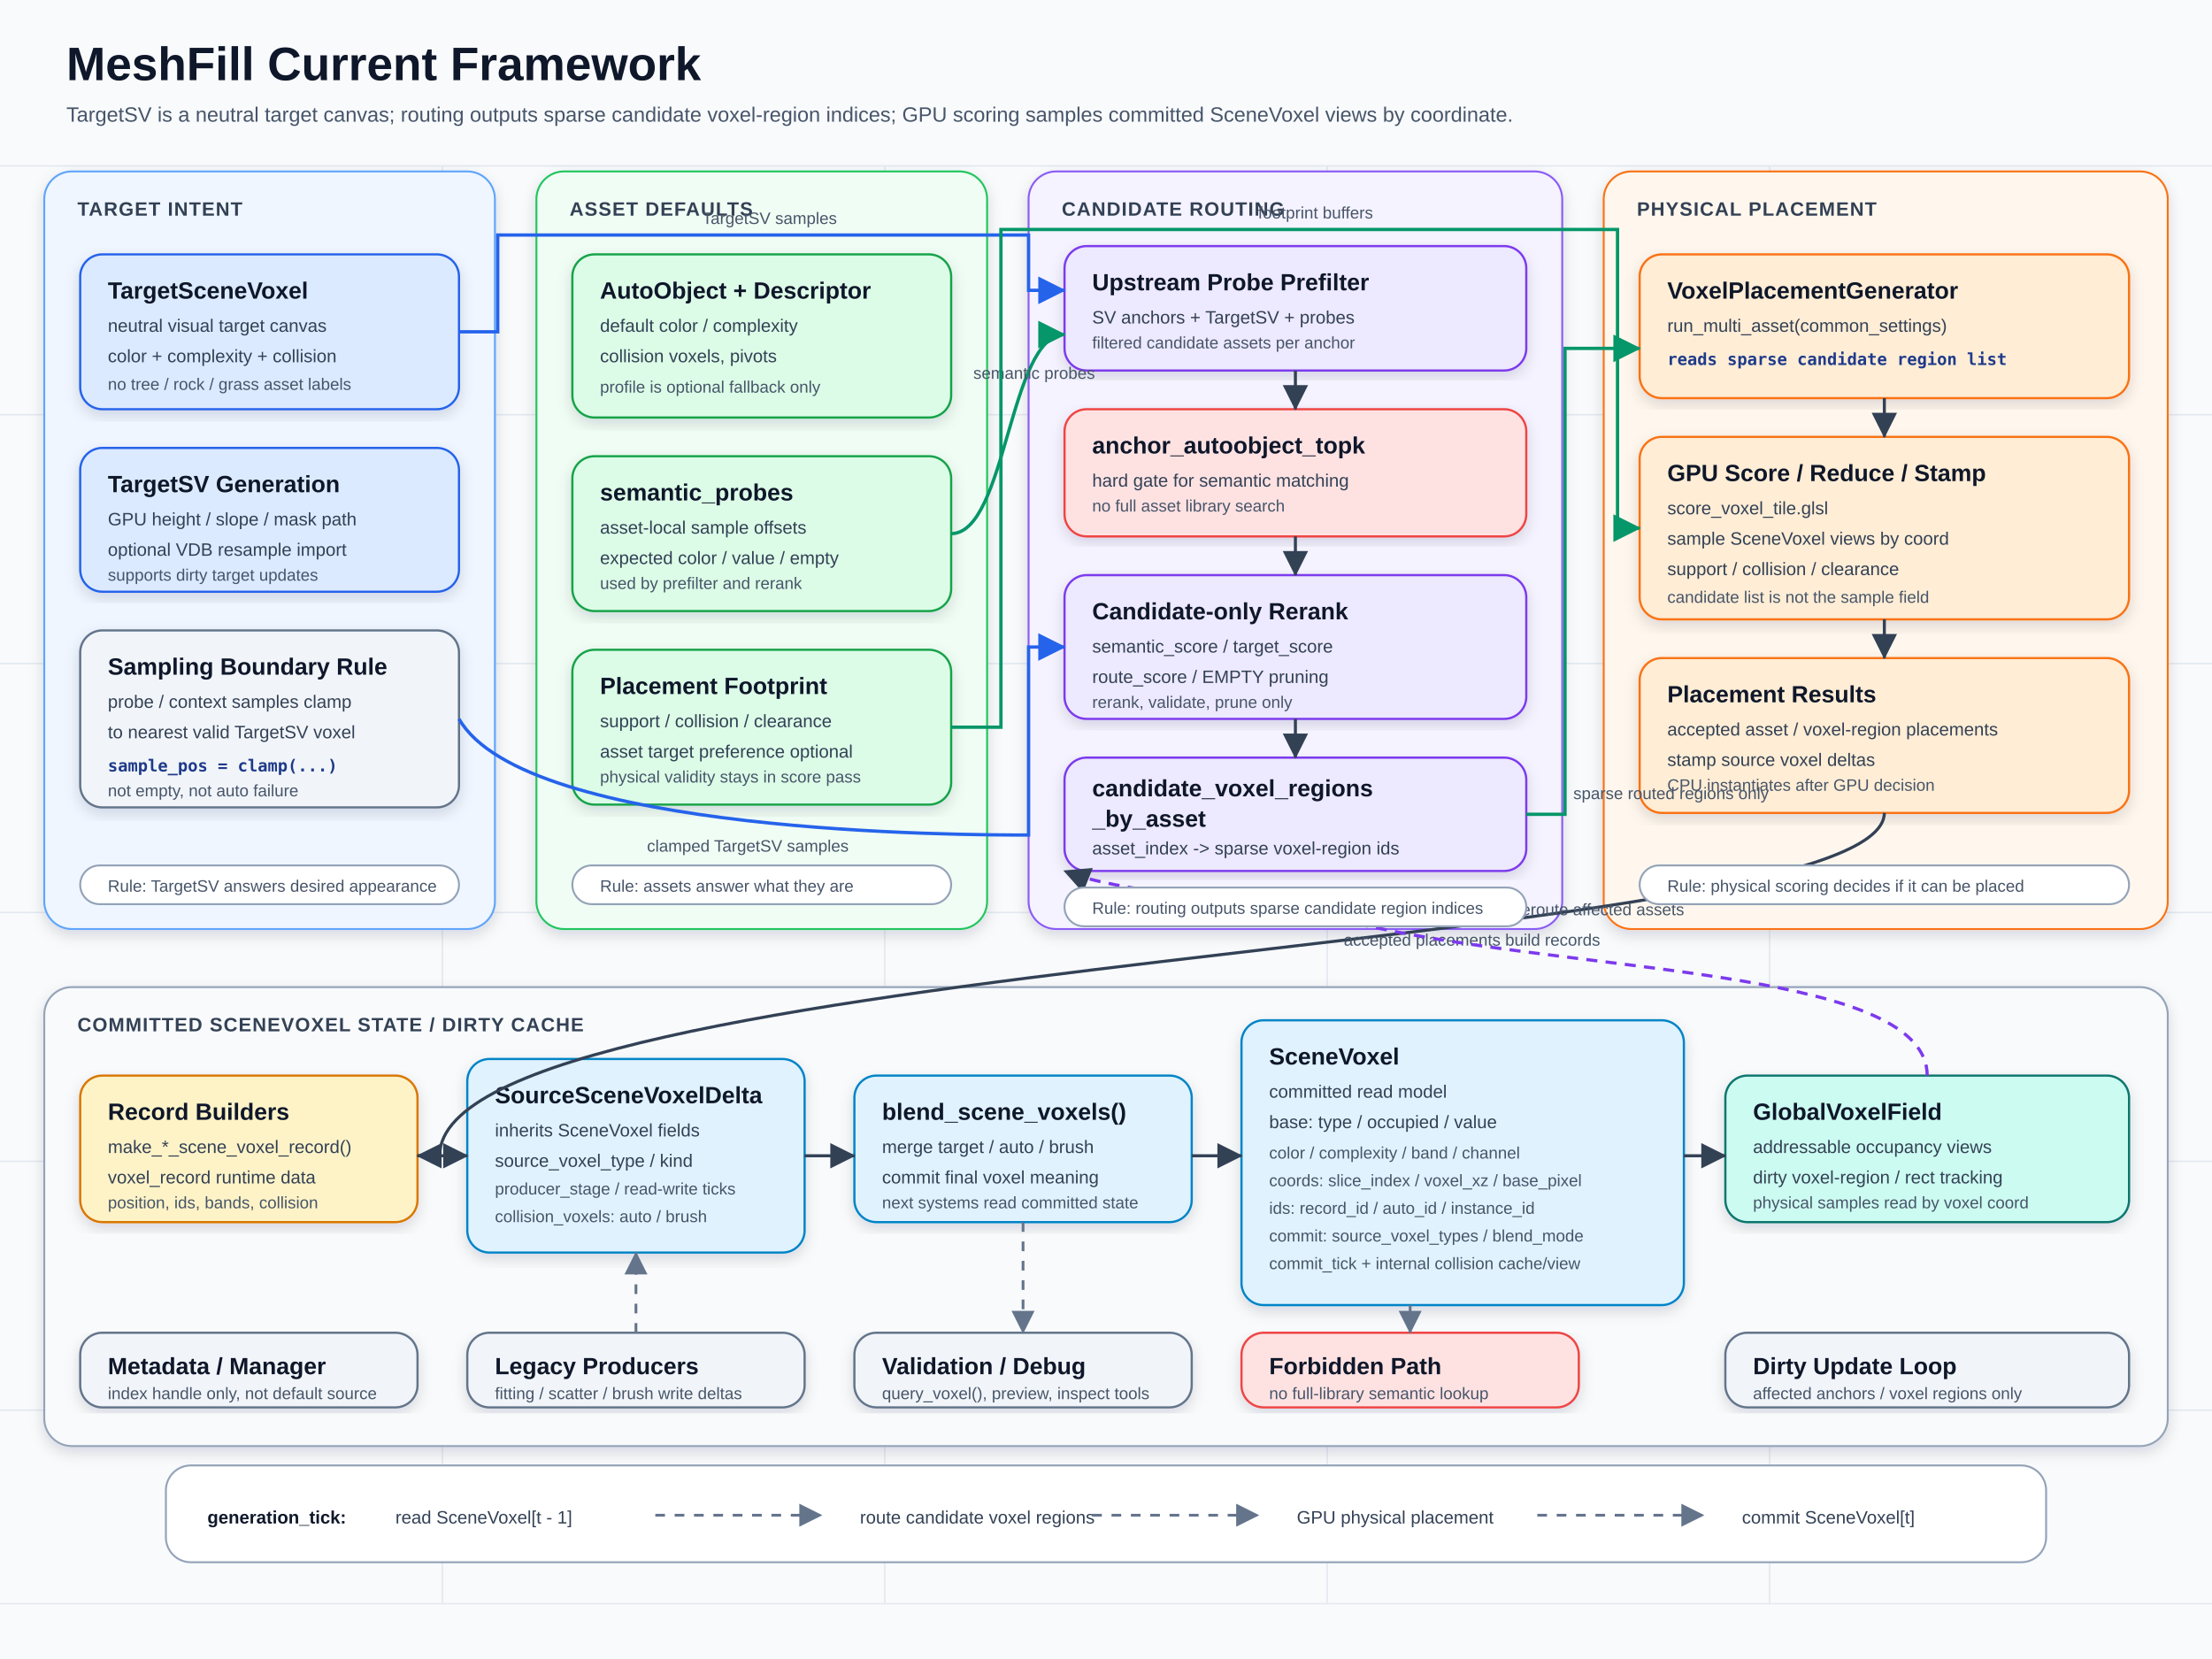
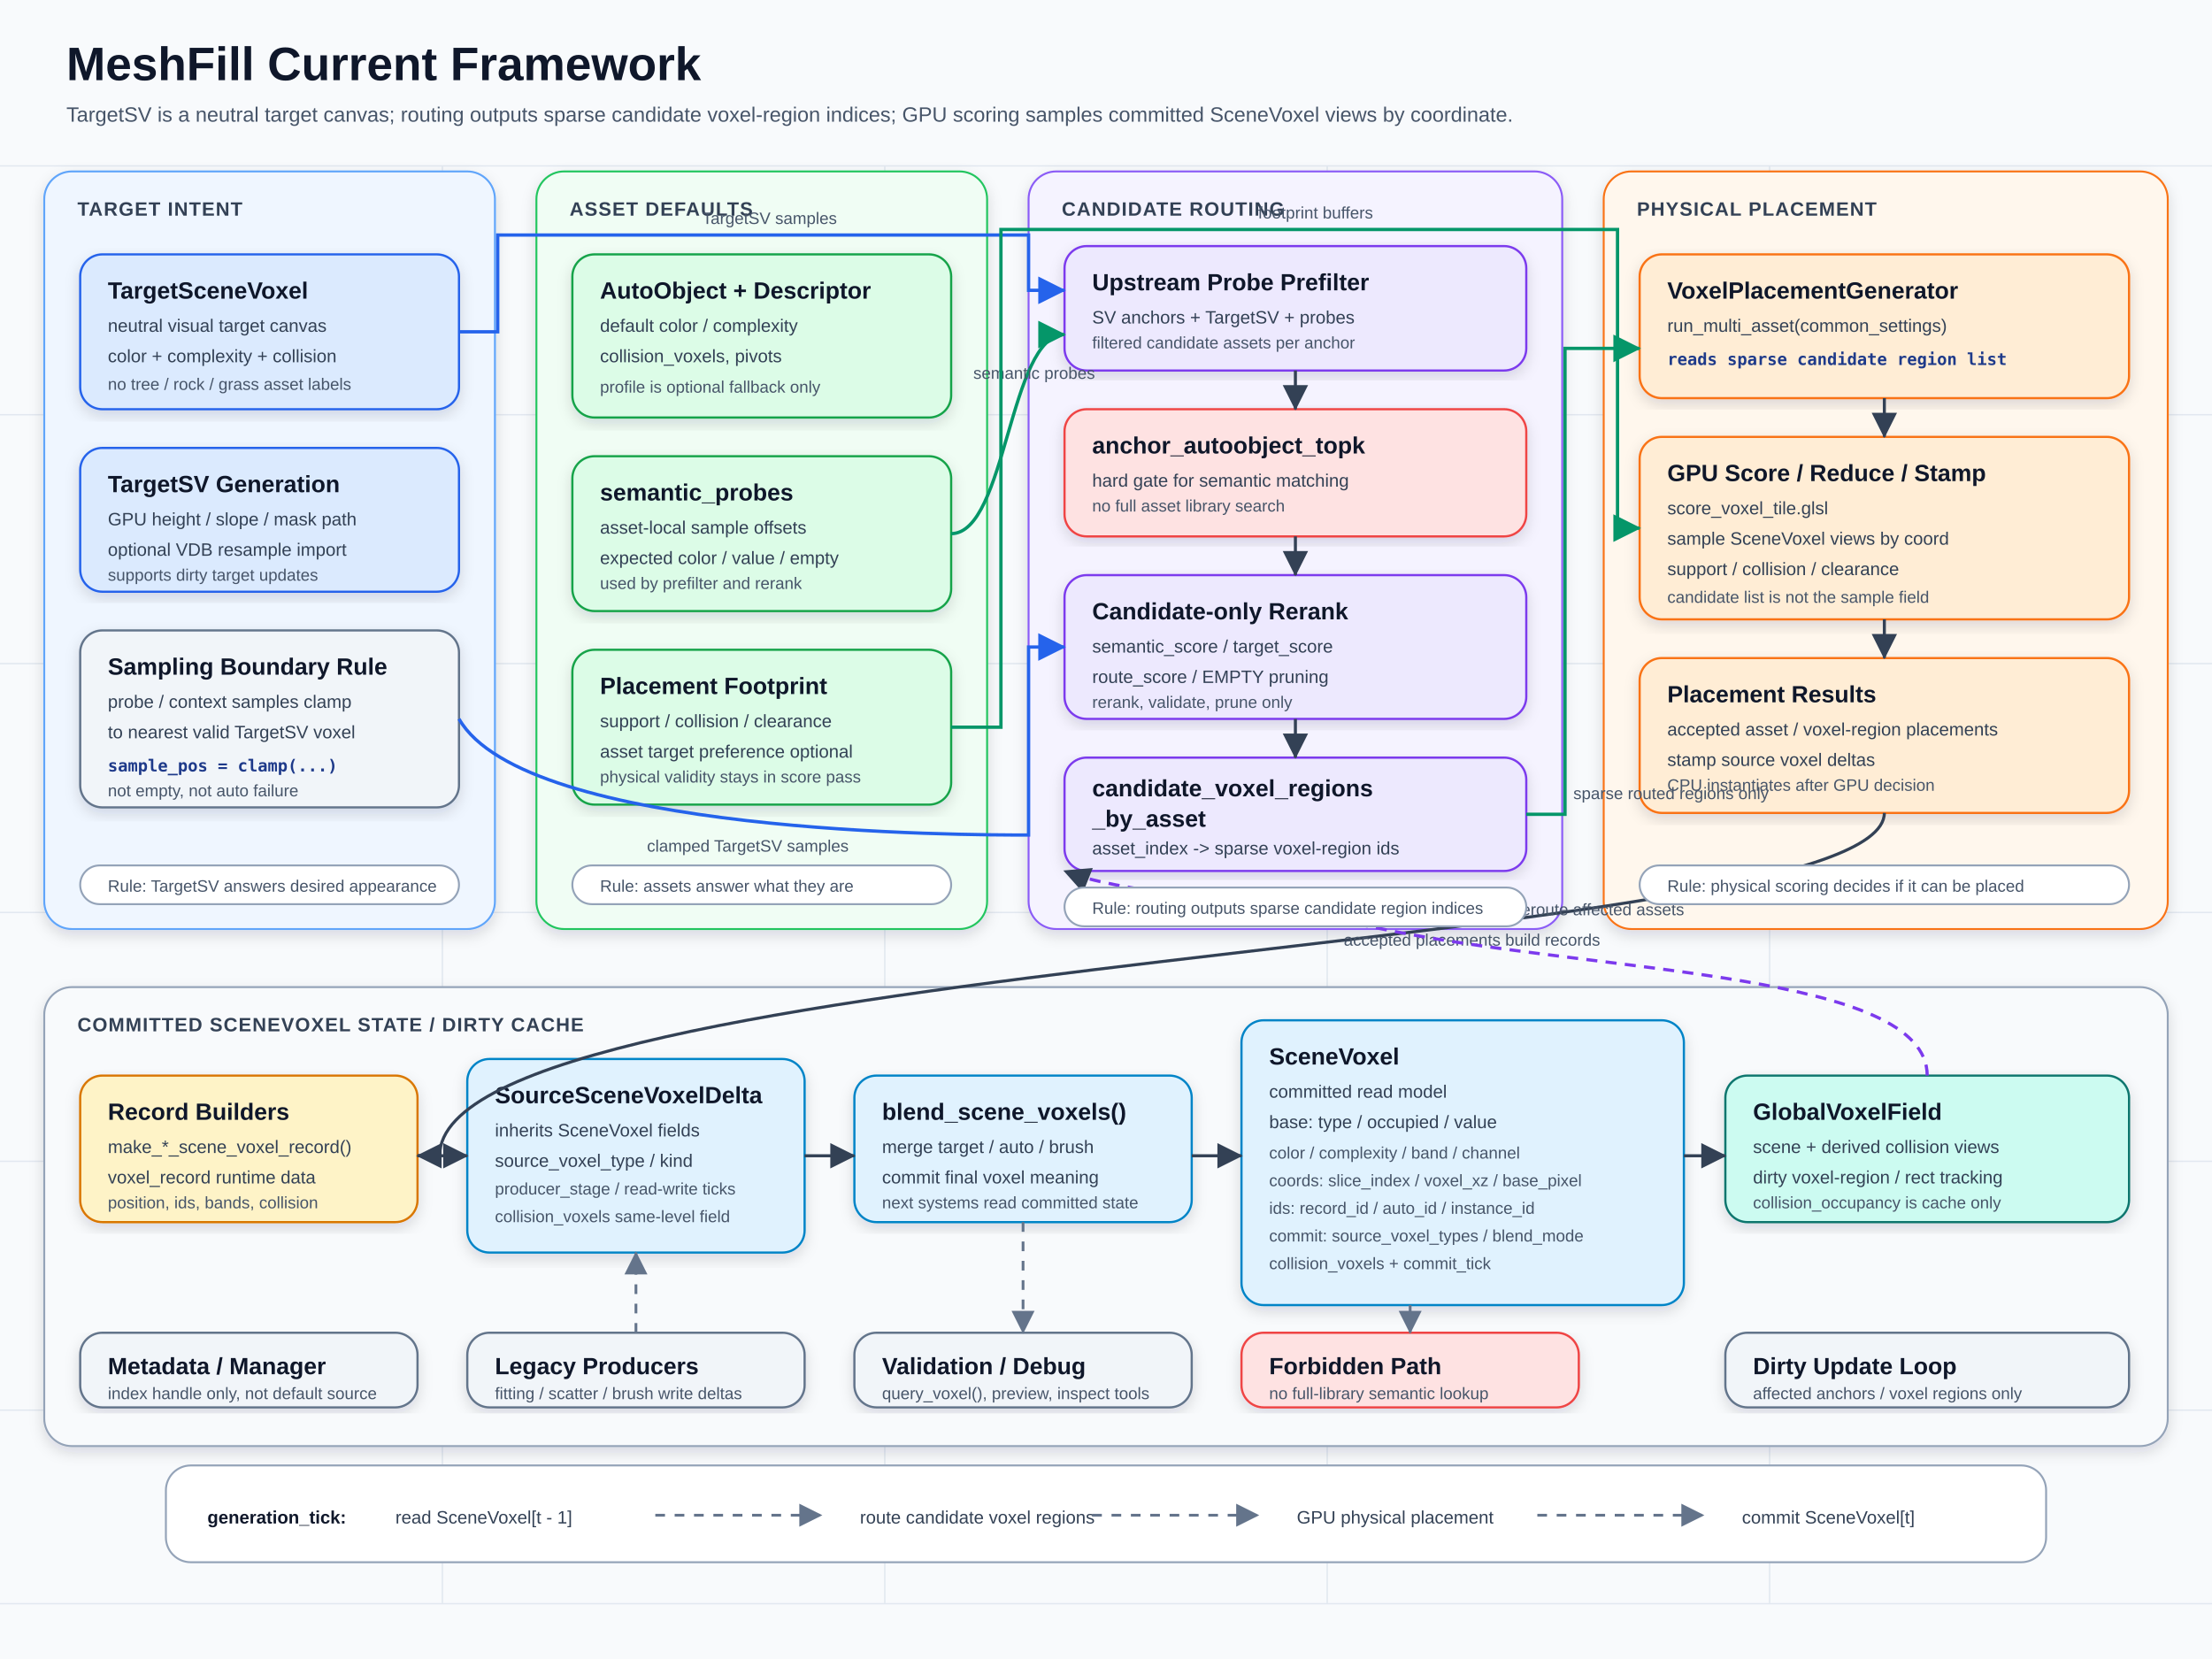
<svg xmlns="http://www.w3.org/2000/svg" width="1600" height="1200" viewBox="0 0 1600 1200" role="img" aria-labelledby="title desc">
  <defs>
    <marker id="arrow" viewBox="0 0 12 12" refX="10.5" refY="6" markerWidth="10" markerHeight="10" orient="auto">
      <path d="M1,1 L11,6 L1,11 Z" fill="#334155" />
    </marker>
    <marker id="arrow-blue" viewBox="0 0 12 12" refX="10.5" refY="6" markerWidth="10" markerHeight="10" orient="auto">
      <path d="M1,1 L11,6 L1,11 Z" fill="#2563eb" />
    </marker>
    <marker id="arrow-green" viewBox="0 0 12 12" refX="10.5" refY="6" markerWidth="10" markerHeight="10" orient="auto">
      <path d="M1,1 L11,6 L1,11 Z" fill="#059669" />
    </marker>
    <marker id="arrow-soft" viewBox="0 0 12 12" refX="10.5" refY="6" markerWidth="10" markerHeight="10" orient="auto">
      <path d="M1,1 L11,6 L1,11 Z" fill="#64748b" />
    </marker>
    <filter id="shadow" x="-8%" y="-8%" width="116%" height="116%">
      <feDropShadow dx="0" dy="4" stdDeviation="5" flood-color="#0f172a" flood-opacity="0.14" />
    </filter>
    <style>
      .bg { fill: #f8fafc; }
      .grid { stroke: #e2e8f0; stroke-width: 1; }
      .title { fill: #0f172a; font: 700 34px "Microsoft YaHei", "Segoe UI", Arial, sans-serif; }
      .subtitle { fill: #475569; font: 15px "Microsoft YaHei", "Segoe UI", Arial, sans-serif; }
      .band-title { fill: #334155; font: 700 14px "Microsoft YaHei", "Segoe UI", Arial, sans-serif; letter-spacing: .05em; }
      .label { fill: #0f172a; font: 700 17px "Microsoft YaHei", "Segoe UI", Arial, sans-serif; }
      .small { fill: #334155; font: 13px "Microsoft YaHei", "Segoe UI", Arial, sans-serif; }
      .tiny { fill: #475569; font: 12px "Microsoft YaHei", "Segoe UI", Arial, sans-serif; }
      .mono { fill: #1e3a8a; font: 700 12px Consolas, "Cascadia Mono", monospace; }
      .pill-text { fill: #0f172a; font: 700 13px "Microsoft YaHei", "Segoe UI", Arial, sans-serif; }
      .band { fill: #ffffff; stroke: #dbe3ef; stroke-width: 1.2; filter: url(#shadow); }
      .target-band { fill: #eff6ff; stroke: #60a5fa; stroke-width: 1.4; }
      .asset-band { fill: #f0fdf4; stroke: #22c55e; stroke-width: 1.4; }
      .route-band { fill: #f5f3ff; stroke: #8b5cf6; stroke-width: 1.4; }
      .place-band { fill: #fff7ed; stroke: #f97316; stroke-width: 1.4; }
      .state-band { fill: #f8fafc; stroke: #94a3b8; stroke-width: 1.4; }
      .node { stroke-width: 1.6; filter: url(#shadow); }
      .target { fill: #dbeafe; stroke: #2563eb; }
      .asset { fill: #dcfce7; stroke: #16a34a; }
      .route { fill: #ede9fe; stroke: #7c3aed; }
      .hardgate { fill: #fee2e2; stroke: #ef4444; }
      .placement { fill: #ffedd5; stroke: #f97316; }
      .state { fill: #e0f2fe; stroke: #0284c7; }
      .cache { fill: #ccfbf1; stroke: #0f766e; }
      .record { fill: #fef3c7; stroke: #d97706; }
      .support { fill: #f1f5f9; stroke: #64748b; }
      .tick { fill: #ffffff; stroke: #94a3b8; stroke-width: 1.4; }
      .edge { stroke: #334155; stroke-width: 2.2; fill: none; marker-end: url(#arrow); }
      .edge-blue { stroke: #2563eb; stroke-width: 2.4; fill: none; marker-end: url(#arrow-blue); }
      .edge-green { stroke: #059669; stroke-width: 2.4; fill: none; marker-end: url(#arrow-green); }
      .edge-soft { stroke: #64748b; stroke-width: 2; fill: none; marker-end: url(#arrow-soft); stroke-dasharray: 7 7; }
      .edge-loop { stroke: #7c3aed; stroke-width: 2.3; fill: none; marker-end: url(#arrow); stroke-dasharray: 8 6; }
    </style>
  </defs>
  <rect class="bg" width="1600" height="1200" />
  <path class="grid" d="M0 120H1600M0 300H1600M0 480H1600M0 660H1600M0 840H1600M0 1020H1600M0 1160H1600" />
  <path class="grid" d="M320 120V1160M640 120V1160M960 120V1160M1280 120V1160" />
  <text class="title" x="48" y="58">MeshFill Current Framework</text>
  <text class="subtitle" x="48" y="88">TargetSV is a neutral target canvas; routing outputs sparse candidate voxel-region indices; GPU scoring samples committed SceneVoxel views by coordinate.</text>
  <rect class="band target-band" x="32" y="124" width="326" height="548" rx="20" ry="20" />
  <rect class="band asset-band" x="388" y="124" width="326" height="548" rx="20" ry="20" />
  <rect class="band route-band" x="744" y="124" width="386" height="548" rx="20" ry="20" />
  <rect class="band place-band" x="1160" y="124" width="408" height="548" rx="20" ry="20" />
  <rect class="band state-band" x="32" y="714" width="1536" height="332" rx="20" ry="20" />
  <text class="band-title" x="56" y="156">TARGET INTENT</text>
  <text class="band-title" x="412" y="156">ASSET DEFAULTS</text>
  <text class="band-title" x="768" y="156">CANDIDATE ROUTING</text>
  <text class="band-title" x="1184" y="156">PHYSICAL PLACEMENT</text>
  <text class="band-title" x="56" y="746">COMMITTED SCENEVOXEL STATE / DIRTY CACHE</text>
  <rect class="node target" x="58" y="184" width="274" height="112" rx="16" ry="16" />
  <text class="label" x="78" y="216">TargetSceneVoxel</text>
  <text class="small" x="78" y="240">neutral visual target canvas</text>
  <text class="small" x="78" y="262">color + complexity + collision</text>
  <text class="tiny" x="78" y="282">no tree / rock / grass asset labels</text>
  <rect class="node target" x="58" y="324" width="274" height="104" rx="16" ry="16" />
  <text class="label" x="78" y="356">TargetSV Generation</text>
  <text class="small" x="78" y="380">GPU height / slope / mask path</text>
  <text class="small" x="78" y="402">optional VDB resample import</text>
  <text class="tiny" x="78" y="420">supports dirty target updates</text>
  <rect class="node support" x="58" y="456" width="274" height="128" rx="16" ry="16" />
  <text class="label" x="78" y="488">Sampling Boundary Rule</text>
  <text class="small" x="78" y="512">probe / context samples clamp</text>
  <text class="small" x="78" y="534">to nearest valid TargetSV voxel</text>
  <text class="mono" x="78" y="558">sample_pos = clamp(...)</text>
  <text class="tiny" x="78" y="576">not empty, not auto failure</text>
  <rect class="node asset" x="414" y="184" width="274" height="118" rx="16" ry="16" />
  <text class="label" x="434" y="216">AutoObject + Descriptor</text>
  <text class="small" x="434" y="240">default color / complexity</text>
-   <text class="small" x="434" y="262">collision voxels, pivots</text>
+   <text class="small" x="434" y="262">collision_voxels, pivots</text>
  <text class="tiny" x="434" y="284">profile is optional fallback only</text>
  <rect class="node asset" x="414" y="330" width="274" height="112" rx="16" ry="16" />
  <text class="label" x="434" y="362">semantic_probes</text>
  <text class="small" x="434" y="386">asset-local sample offsets</text>
  <text class="small" x="434" y="408">expected color / value / empty</text>
  <text class="tiny" x="434" y="426">used by prefilter and rerank</text>
  <rect class="node asset" x="414" y="470" width="274" height="112" rx="16" ry="16" />
  <text class="label" x="434" y="502">Placement Footprint</text>
  <text class="small" x="434" y="526">support / collision / clearance</text>
  <text class="small" x="434" y="548">asset target preference optional</text>
  <text class="tiny" x="434" y="566">physical validity stays in score pass</text>
  <rect class="node route" x="770" y="178" width="334" height="90" rx="16" ry="16" />
  <text class="label" x="790" y="210">Upstream Probe Prefilter</text>
  <text class="small" x="790" y="234">SV anchors + TargetSV + probes</text>
  <text class="tiny" x="790" y="252">filtered candidate assets per anchor</text>
  <rect class="node hardgate" x="770" y="296" width="334" height="92" rx="16" ry="16" />
  <text class="label" x="790" y="328">anchor_autoobject_topk</text>
  <text class="small" x="790" y="352">hard gate for semantic matching</text>
  <text class="tiny" x="790" y="370">no full asset library search</text>
  <rect class="node route" x="770" y="416" width="334" height="104" rx="16" ry="16" />
  <text class="label" x="790" y="448">Candidate-only Rerank</text>
  <text class="small" x="790" y="472">semantic_score / target_score</text>
  <text class="small" x="790" y="494">route_score / EMPTY pruning</text>
  <text class="tiny" x="790" y="512">rerank, validate, prune only</text>
  <rect class="node route" x="770" y="548" width="334" height="82" rx="16" ry="16" />
  <text class="label" x="790" y="576">candidate_voxel_regions</text>
  <text class="label" x="790" y="598">_by_asset</text>
  <text class="small" x="790" y="618">asset_index -&gt; sparse voxel-region ids</text>
  <rect class="node placement" x="1186" y="184" width="354" height="104" rx="16" ry="16" />
  <text class="label" x="1206" y="216">VoxelPlacementGenerator</text>
  <text class="small" x="1206" y="240">run_multi_asset(common_settings)</text>
  <text class="mono" x="1206" y="264">reads sparse candidate region list</text>
  <rect class="node placement" x="1186" y="316" width="354" height="132" rx="16" ry="16" />
  <text class="label" x="1206" y="348">GPU Score / Reduce / Stamp</text>
  <text class="small" x="1206" y="372">score_voxel_tile.glsl</text>
  <text class="small" x="1206" y="394">sample SceneVoxel views by coord</text>
  <text class="small" x="1206" y="416">support / collision / clearance</text>
  <text class="tiny" x="1206" y="436">candidate list is not the sample field</text>
  <rect class="node placement" x="1186" y="476" width="354" height="112" rx="16" ry="16" />
  <text class="label" x="1206" y="508">Placement Results</text>
  <text class="small" x="1206" y="532">accepted asset / voxel-region placements</text>
  <text class="small" x="1206" y="554">stamp source voxel deltas</text>
  <text class="tiny" x="1206" y="572">CPU instantiates after GPU decision</text>
  <path class="edge-blue" d="M332 240 H360 V170 H744 V210 H770" />
  <text class="tiny" x="508" y="162">TargetSV samples</text>
  <path class="edge-blue" d="M332 520 C380 604 700 604 744 604 L744 468 L770 468" />
  <text class="tiny" x="468" y="616">clamped TargetSV samples</text>
  <path class="edge-green" d="M688 386 C728 386 730 242 770 242" />
  <text class="tiny" x="704" y="274">semantic probes</text>
  <path class="edge-green" d="M688 526 L724 526 L724 166 L1170 166 L1170 382 L1186 382" />
  <text class="tiny" x="910" y="158">footprint buffers</text>
  <path class="edge" d="M937 268 V296" />
  <path class="edge" d="M937 388 V416" />
  <path class="edge" d="M937 520 V548" />
  <path class="edge-green" d="M1104 589 L1132 589 L1132 252 L1186 252" />
  <text class="tiny" x="1138" y="578">sparse routed regions only</text>
  <path class="edge" d="M1363 288 V316" />
  <path class="edge" d="M1363 448 V476" />
  <rect class="node record" x="58" y="778" width="244" height="106" rx="16" ry="16" />
  <text class="label" x="78" y="810">Record Builders</text>
  <text class="small" x="78" y="834">make_*_scene_voxel_record()</text>
  <text class="small" x="78" y="856">voxel_record runtime data</text>
  <text class="tiny" x="78" y="874">position, ids, bands, collision</text>
  <rect class="node state" x="338" y="766" width="244" height="140" rx="16" ry="16" />
  <text class="label" x="358" y="798">SourceSceneVoxelDelta</text>
  <text class="small" x="358" y="822">inherits SceneVoxel fields</text>
  <text class="small" x="358" y="844">source_voxel_type / kind</text>
  <text class="tiny" x="358" y="864">producer_stage / read-write ticks</text>
-   <text class="tiny" x="358" y="884">collision_voxels: auto / brush</text>
+   <text class="tiny" x="358" y="884">collision_voxels same-level field</text>
  <rect class="node state" x="618" y="778" width="244" height="106" rx="16" ry="16" />
  <text class="label" x="638" y="810">blend_scene_voxels()</text>
  <text class="small" x="638" y="834">merge target / auto / brush</text>
  <text class="small" x="638" y="856">commit final voxel meaning</text>
  <text class="tiny" x="638" y="874">next systems read committed state</text>
  <rect class="node state" x="898" y="738" width="320" height="206" rx="16" ry="16" />
  <text class="label" x="918" y="770">SceneVoxel</text>
  <text class="small" x="918" y="794">committed read model</text>
  <text class="small" x="918" y="816">base: type / occupied / value</text>
  <text class="tiny" x="918" y="838">color / complexity / band / channel</text>
  <text class="tiny" x="918" y="858">coords: slice_index / voxel_xz / base_pixel</text>
  <text class="tiny" x="918" y="878">ids: record_id / auto_id / instance_id</text>
  <text class="tiny" x="918" y="898">commit: source_voxel_types / blend_mode</text>
-   <text class="tiny" x="918" y="918">commit_tick + internal collision cache/view</text>
+   <text class="tiny" x="918" y="918">collision_voxels + commit_tick</text>
  <rect class="node cache" x="1248" y="778" width="292" height="106" rx="16" ry="16" />
  <text class="label" x="1268" y="810">GlobalVoxelField</text>
-   <text class="small" x="1268" y="834">addressable occupancy views</text>
+   <text class="small" x="1268" y="834">scene + derived collision views</text>
  <text class="small" x="1268" y="856">dirty voxel-region / rect tracking</text>
-   <text class="tiny" x="1268" y="874">physical samples read by voxel coord</text>
+   <text class="tiny" x="1268" y="874">collision_occupancy is cache only</text>
  <rect class="node support" x="58" y="964" width="244" height="54" rx="16" ry="16" />
  <text class="label" x="78" y="994">Metadata / Manager</text>
  <text class="tiny" x="78" y="1012">index handle only, not default source</text>
  <rect class="node support" x="338" y="964" width="244" height="54" rx="16" ry="16" />
  <text class="label" x="358" y="994">Legacy Producers</text>
  <text class="tiny" x="358" y="1012">fitting / scatter / brush write deltas</text>
  <rect class="node support" x="618" y="964" width="244" height="54" rx="16" ry="16" />
  <text class="label" x="638" y="994">Validation / Debug</text>
  <text class="tiny" x="638" y="1012">query_voxel(), preview, inspect tools</text>
  <rect class="node hardgate" x="898" y="964" width="244" height="54" rx="16" ry="16" />
  <text class="label" x="918" y="994">Forbidden Path</text>
  <text class="tiny" x="918" y="1012">no full-library semantic lookup</text>
  <rect class="node support" x="1248" y="964" width="292" height="54" rx="16" ry="16" />
  <text class="label" x="1268" y="994">Dirty Update Loop</text>
  <text class="tiny" x="1268" y="1012">affected anchors / voxel regions only</text>
  <path class="edge" d="M1363 588 C1363 690 318 690 318 836 H302" />
  <text class="tiny" x="972" y="684">accepted placements build records</text>
  <path class="edge" d="M302 836 H338" />
  <path class="edge" d="M582 836 H618" />
  <path class="edge" d="M862 836 H898" />
  <path class="edge" d="M1218 836 H1248" />
  <path class="edge-soft" d="M1020 944 V964" />
  <path class="edge-soft" d="M740 884 V964" />
  <path class="edge-soft" d="M460 964 V906" />
  <path class="edge-loop" d="M1394 778 C1394 704 1164 704 1010 674 C884 648 810 646 770 630" />
  <text class="tiny" x="1010" y="662">dirty anchors -&gt; reroute affected assets</text>
  <rect class="tick" x="120" y="1060" width="1360" height="70" rx="18" ry="18" />
  <text class="pill-text" x="150" y="1102">generation_tick:</text>
  <text class="small" x="286" y="1102">read SceneVoxel[t - 1]</text>
  <path class="edge-soft" d="M474 1096 H594" />
  <text class="small" x="622" y="1102">route candidate voxel regions</text>
  <path class="edge-soft" d="M790 1096 H910" />
  <text class="small" x="938" y="1102">GPU physical placement</text>
  <path class="edge-soft" d="M1112 1096 H1232" />
  <text class="small" x="1260" y="1102">commit SceneVoxel[t]</text>
  <rect class="tick" x="58" y="626" width="274" height="28" rx="14" ry="14" />
  <text class="tiny" x="78" y="645">Rule: TargetSV answers desired appearance</text>
  <rect class="tick" x="414" y="626" width="274" height="28" rx="14" ry="14" />
  <text class="tiny" x="434" y="645">Rule: assets answer what they are</text>
  <rect class="tick" x="770" y="642" width="334" height="28" rx="14" ry="14" />
  <text class="tiny" x="790" y="661">Rule: routing outputs sparse candidate region indices</text>
  <rect class="tick" x="1186" y="626" width="354" height="28" rx="14" ry="14" />
  <text class="tiny" x="1206" y="645">Rule: physical scoring decides if it can be placed</text>
</svg>
